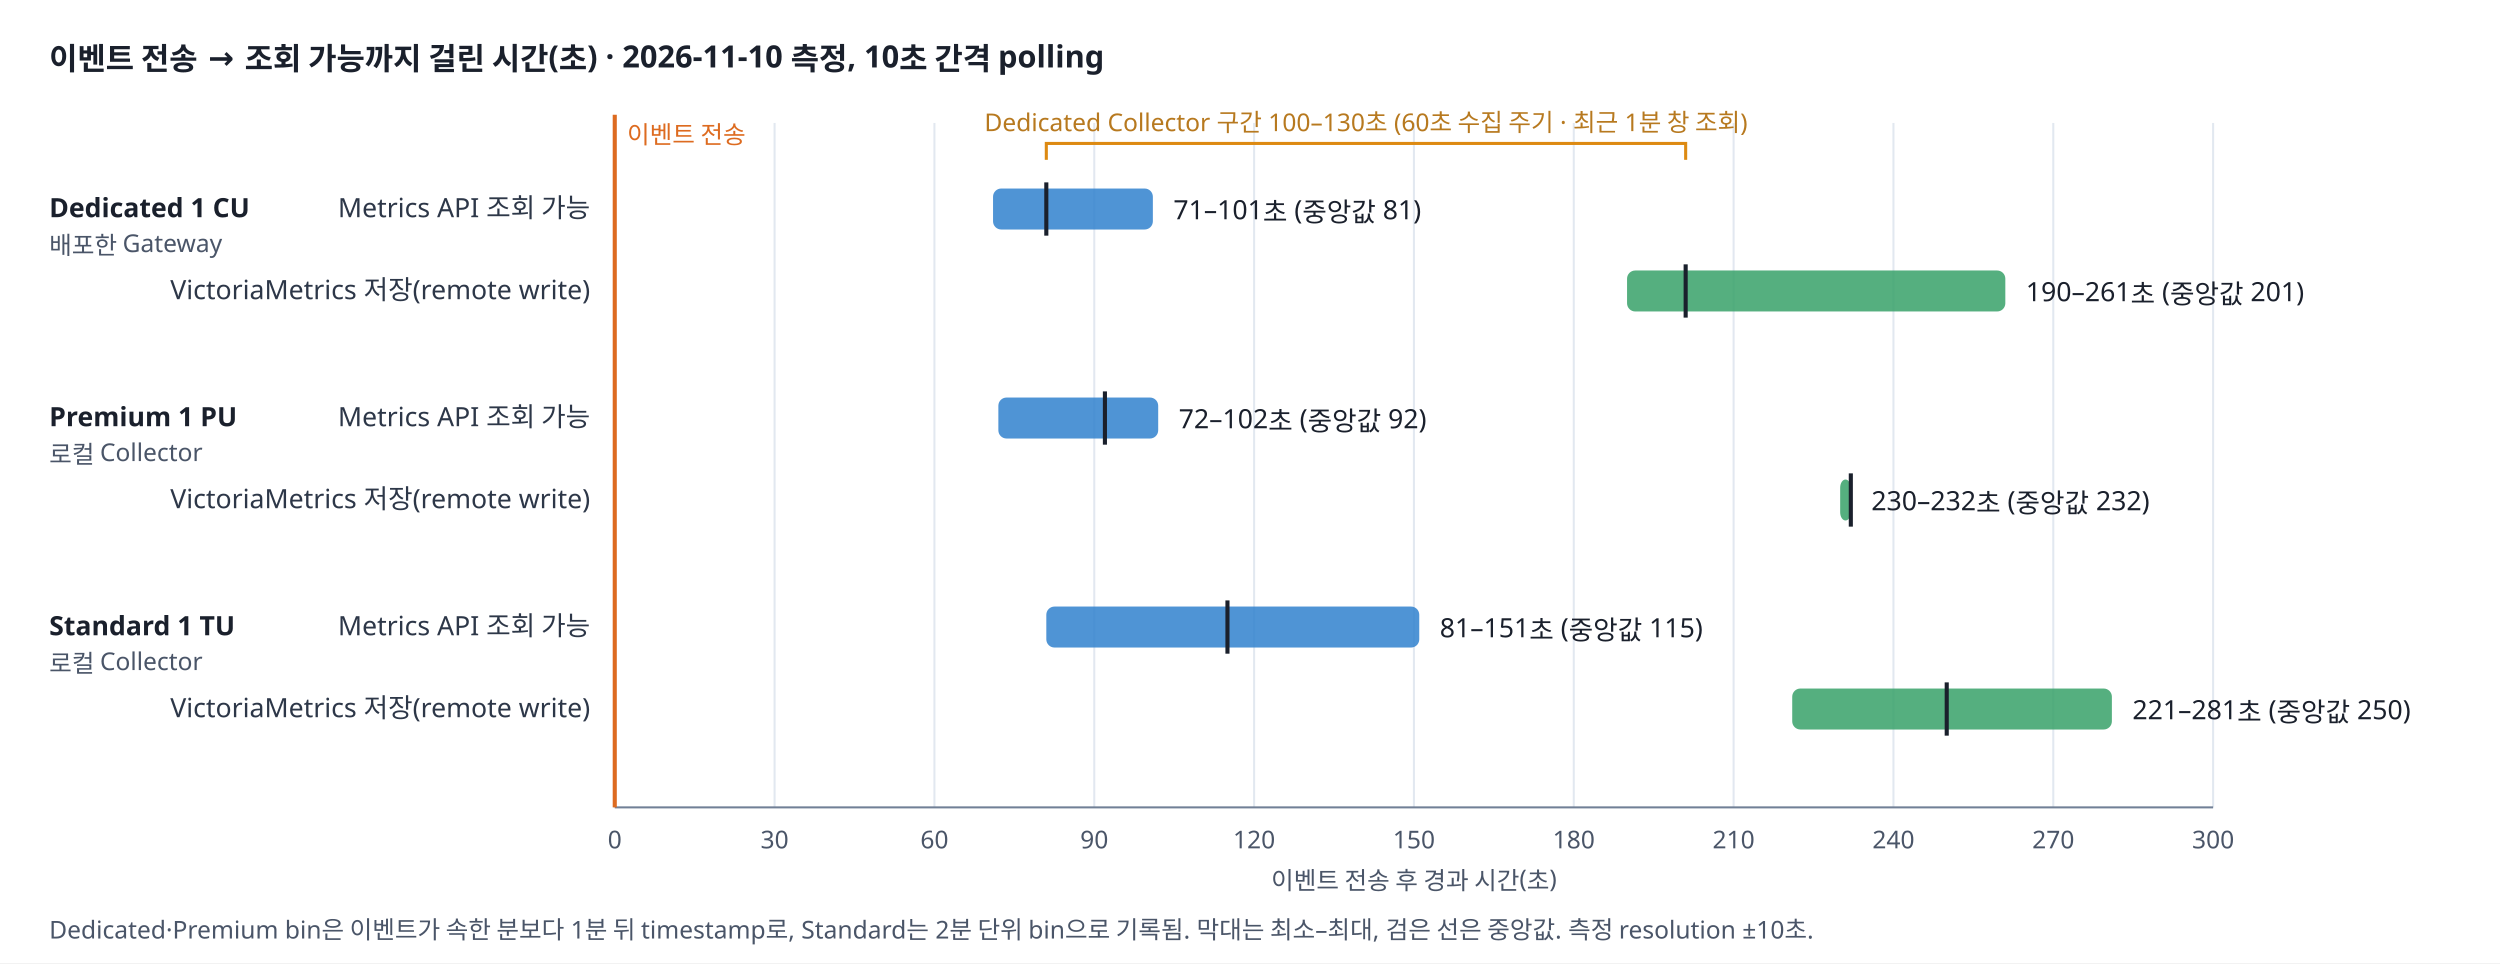
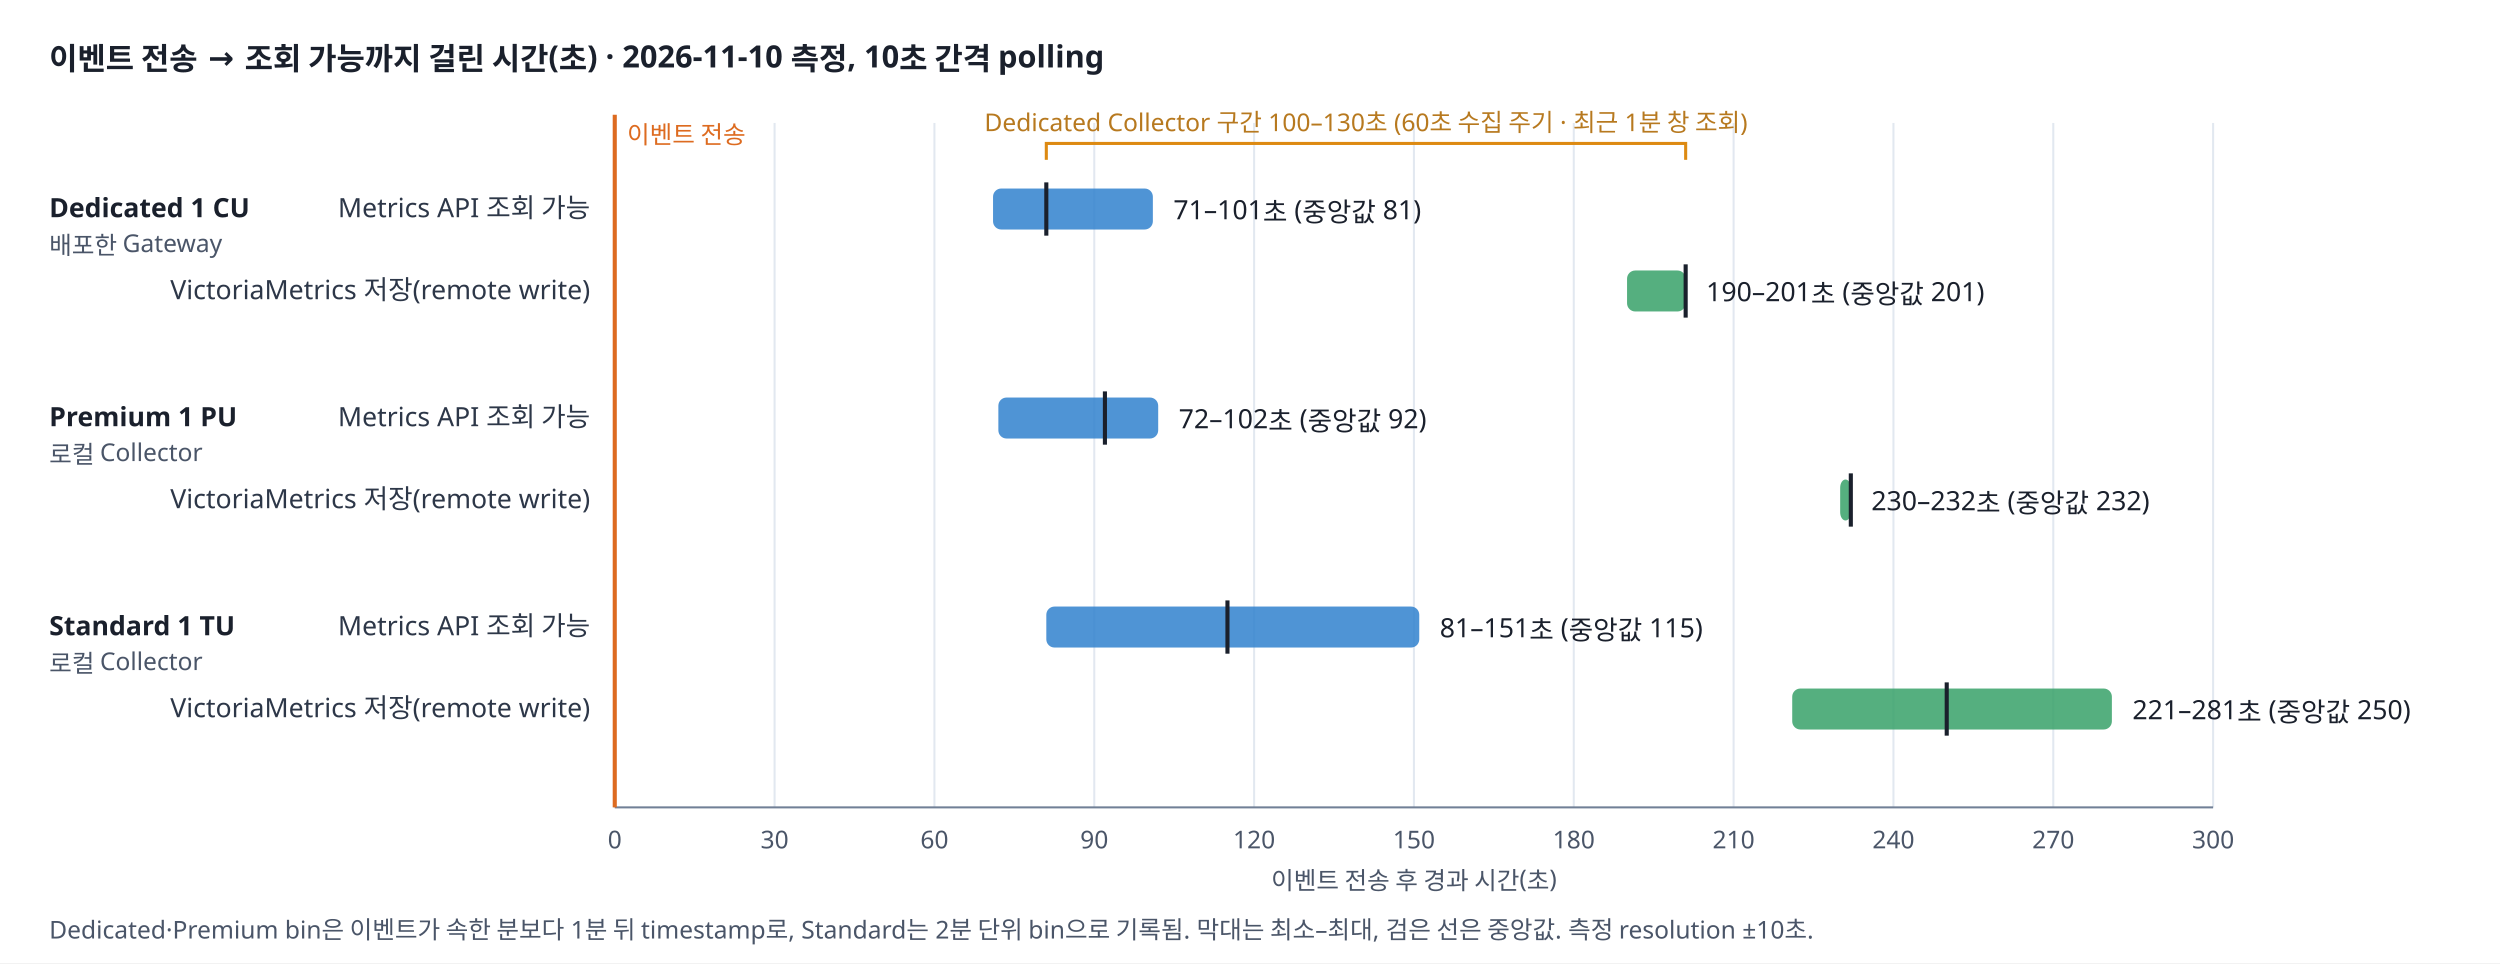
<svg xmlns="http://www.w3.org/2000/svg" viewBox="0 0 1220 470" width="1220" height="470" role="img" aria-labelledby="latTitle latDesc" font-family="'Segoe UI', 'Apple SD Gothic Neo', 'Malgun Gothic', 'Noto Sans KR', system-ui, sans-serif" font-size="13">
  <rect width="1220" height="470" fill="#FFFFFF" />
  <text x="24" y="34" font-size="15" font-weight="600" fill="#1A202C">이벤트 전송 → 조회 가능까지 걸린 시간(초) · 2026-11-10 측정, 10초 간격 polling</text>
  <line x1="300.0" y1="60" x2="300.0" y2="394" stroke="#E2E8F0" />
  <text x="300.0" y="414" text-anchor="middle" fill="#4A5568" font-size="12">0</text>
  <line x1="378.0" y1="60" x2="378.0" y2="394" stroke="#E2E8F0" />
  <text x="378.0" y="414" text-anchor="middle" fill="#4A5568" font-size="12">30</text>
  <line x1="456.0" y1="60" x2="456.0" y2="394" stroke="#E2E8F0" />
  <text x="456.0" y="414" text-anchor="middle" fill="#4A5568" font-size="12">60</text>
  <line x1="534.0" y1="60" x2="534.0" y2="394" stroke="#E2E8F0" />
  <text x="534.0" y="414" text-anchor="middle" fill="#4A5568" font-size="12">90</text>
  <line x1="612.0" y1="60" x2="612.0" y2="394" stroke="#E2E8F0" />
  <text x="612.0" y="414" text-anchor="middle" fill="#4A5568" font-size="12">120</text>
  <line x1="690.0" y1="60" x2="690.0" y2="394" stroke="#E2E8F0" />
  <text x="690.0" y="414" text-anchor="middle" fill="#4A5568" font-size="12">150</text>
  <line x1="768.0" y1="60" x2="768.0" y2="394" stroke="#E2E8F0" />
  <text x="768.0" y="414" text-anchor="middle" fill="#4A5568" font-size="12">180</text>
  <line x1="846.0" y1="60" x2="846.0" y2="394" stroke="#E2E8F0" />
  <text x="846.0" y="414" text-anchor="middle" fill="#4A5568" font-size="12">210</text>
  <line x1="924.0" y1="60" x2="924.0" y2="394" stroke="#E2E8F0" />
  <text x="924.0" y="414" text-anchor="middle" fill="#4A5568" font-size="12">240</text>
  <line x1="1002.0" y1="60" x2="1002.0" y2="394" stroke="#E2E8F0" />
  <text x="1002.0" y="414" text-anchor="middle" fill="#4A5568" font-size="12">270</text>
  <line x1="1080.0" y1="60" x2="1080.0" y2="394" stroke="#E2E8F0" />
  <text x="1080.0" y="414" text-anchor="middle" fill="#4A5568" font-size="12">300</text>
  <line x1="300.0" y1="394" x2="1080.0" y2="394" stroke="#718096" />
  <text x="690.0" y="434" text-anchor="middle" fill="#4A5568" font-size="12">이벤트 전송 후 경과 시간(초)</text>
  <line x1="300.0" y1="56" x2="300.0" y2="394" stroke="#DD6B20" stroke-width="2" />
  <text x="306.0" y="70" fill="#DD6B20" font-size="12">이벤트 전송</text>
  <path d="M510.6,78 V70 H822.6 V78" fill="none" stroke="#DD8A12" stroke-width="1.5" />
  <text x="666.6" y="64" text-anchor="middle" fill="#B7791F" font-size="12">Dedicated Collector 구간 100–130초 (60초 수집 주기 · 최근 1분 창 조회)</text>
  <text x="24" y="106" font-weight="600" fill="#1A202C">Dedicated 1 CU</text>
  <text x="24" y="124" fill="#4A5568" font-size="12">배포한 Gateway</text>
  <text x="288" y="106" text-anchor="end" fill="#2D3748">Metrics API 조회 가능</text>
  <rect x="484.6" y="92" width="78.0" height="20" rx="4" fill="#3182CE" fill-opacity="0.85" />
  <line x1="510.6" y1="89" x2="510.6" y2="115" stroke="#1A202C" stroke-width="2" />
  <text x="572.6" y="107" fill="#1A202C">71–101초 (중앙값 81)</text>
  <text x="288" y="146" text-anchor="end" fill="#2D3748">VictoriaMetrics 저장(remote write)</text>
-   <rect x="794.0" y="132" width="184.6" height="20" rx="4" fill="#38A169" fill-opacity="0.85" />
+   <rect x="794.0" y="132" width="28.6" height="20" rx="4" fill="#38A169" fill-opacity="0.85" />
  <line x1="822.6" y1="129" x2="822.6" y2="155" stroke="#1A202C" stroke-width="2" />
-   <text x="988.6" y="147" fill="#1A202C">190–261초 (중앙값 201)</text>
+   <text x="832.6" y="147" fill="#1A202C">190–201초 (중앙값 201)</text>
  <text x="24" y="208" font-weight="600" fill="#1A202C">Premium 1 PU</text>
  <text x="24" y="226" fill="#4A5568" font-size="12">로컬 Collector</text>
  <text x="288" y="208" text-anchor="end" fill="#2D3748">Metrics API 조회 가능</text>
  <rect x="487.2" y="194" width="78.0" height="20" rx="4" fill="#3182CE" fill-opacity="0.85" />
  <line x1="539.2" y1="191" x2="539.2" y2="217" stroke="#1A202C" stroke-width="2" />
  <text x="575.2" y="209" fill="#1A202C">72–102초 (중앙값 92)</text>
  <text x="288" y="248" text-anchor="end" fill="#2D3748">VictoriaMetrics 저장(remote write)</text>
  <rect x="898.0" y="234" width="5.2" height="20" rx="4" fill="#38A169" fill-opacity="0.85" />
  <line x1="903.2" y1="231" x2="903.2" y2="257" stroke="#1A202C" stroke-width="2" />
  <text x="913.2" y="249" fill="#1A202C">230–232초 (중앙값 232)</text>
  <text x="24" y="310" font-weight="600" fill="#1A202C">Standard 1 TU</text>
  <text x="24" y="328" fill="#4A5568" font-size="12">로컬 Collector</text>
  <text x="288" y="310" text-anchor="end" fill="#2D3748">Metrics API 조회 가능</text>
  <rect x="510.6" y="296" width="182.0" height="20" rx="4" fill="#3182CE" fill-opacity="0.85" />
  <line x1="599.0" y1="293" x2="599.0" y2="319" stroke="#1A202C" stroke-width="2" />
  <text x="702.6" y="311" fill="#1A202C">81–151초 (중앙값 115)</text>
  <text x="288" y="350" text-anchor="end" fill="#2D3748">VictoriaMetrics 저장(remote write)</text>
  <rect x="874.6" y="336" width="156.0" height="20" rx="4" fill="#38A169" fill-opacity="0.85" />
  <line x1="950.0" y1="333" x2="950.0" y2="359" stroke="#1A202C" stroke-width="2" />
  <text x="1040.6" y="351" fill="#1A202C">221–281초 (중앙값 250)</text>
  <text x="24" y="458" fill="#4A5568" font-size="12">Dedicated·Premium bin은 이벤트가 속한 분보다 1분 뒤 timestamp로, Standard는 2분 단위 bin으로 기록됨. 막대는 최소–최대, 검은 선은 중앙값. 측정 resolution ±10초.</text>
</svg>
